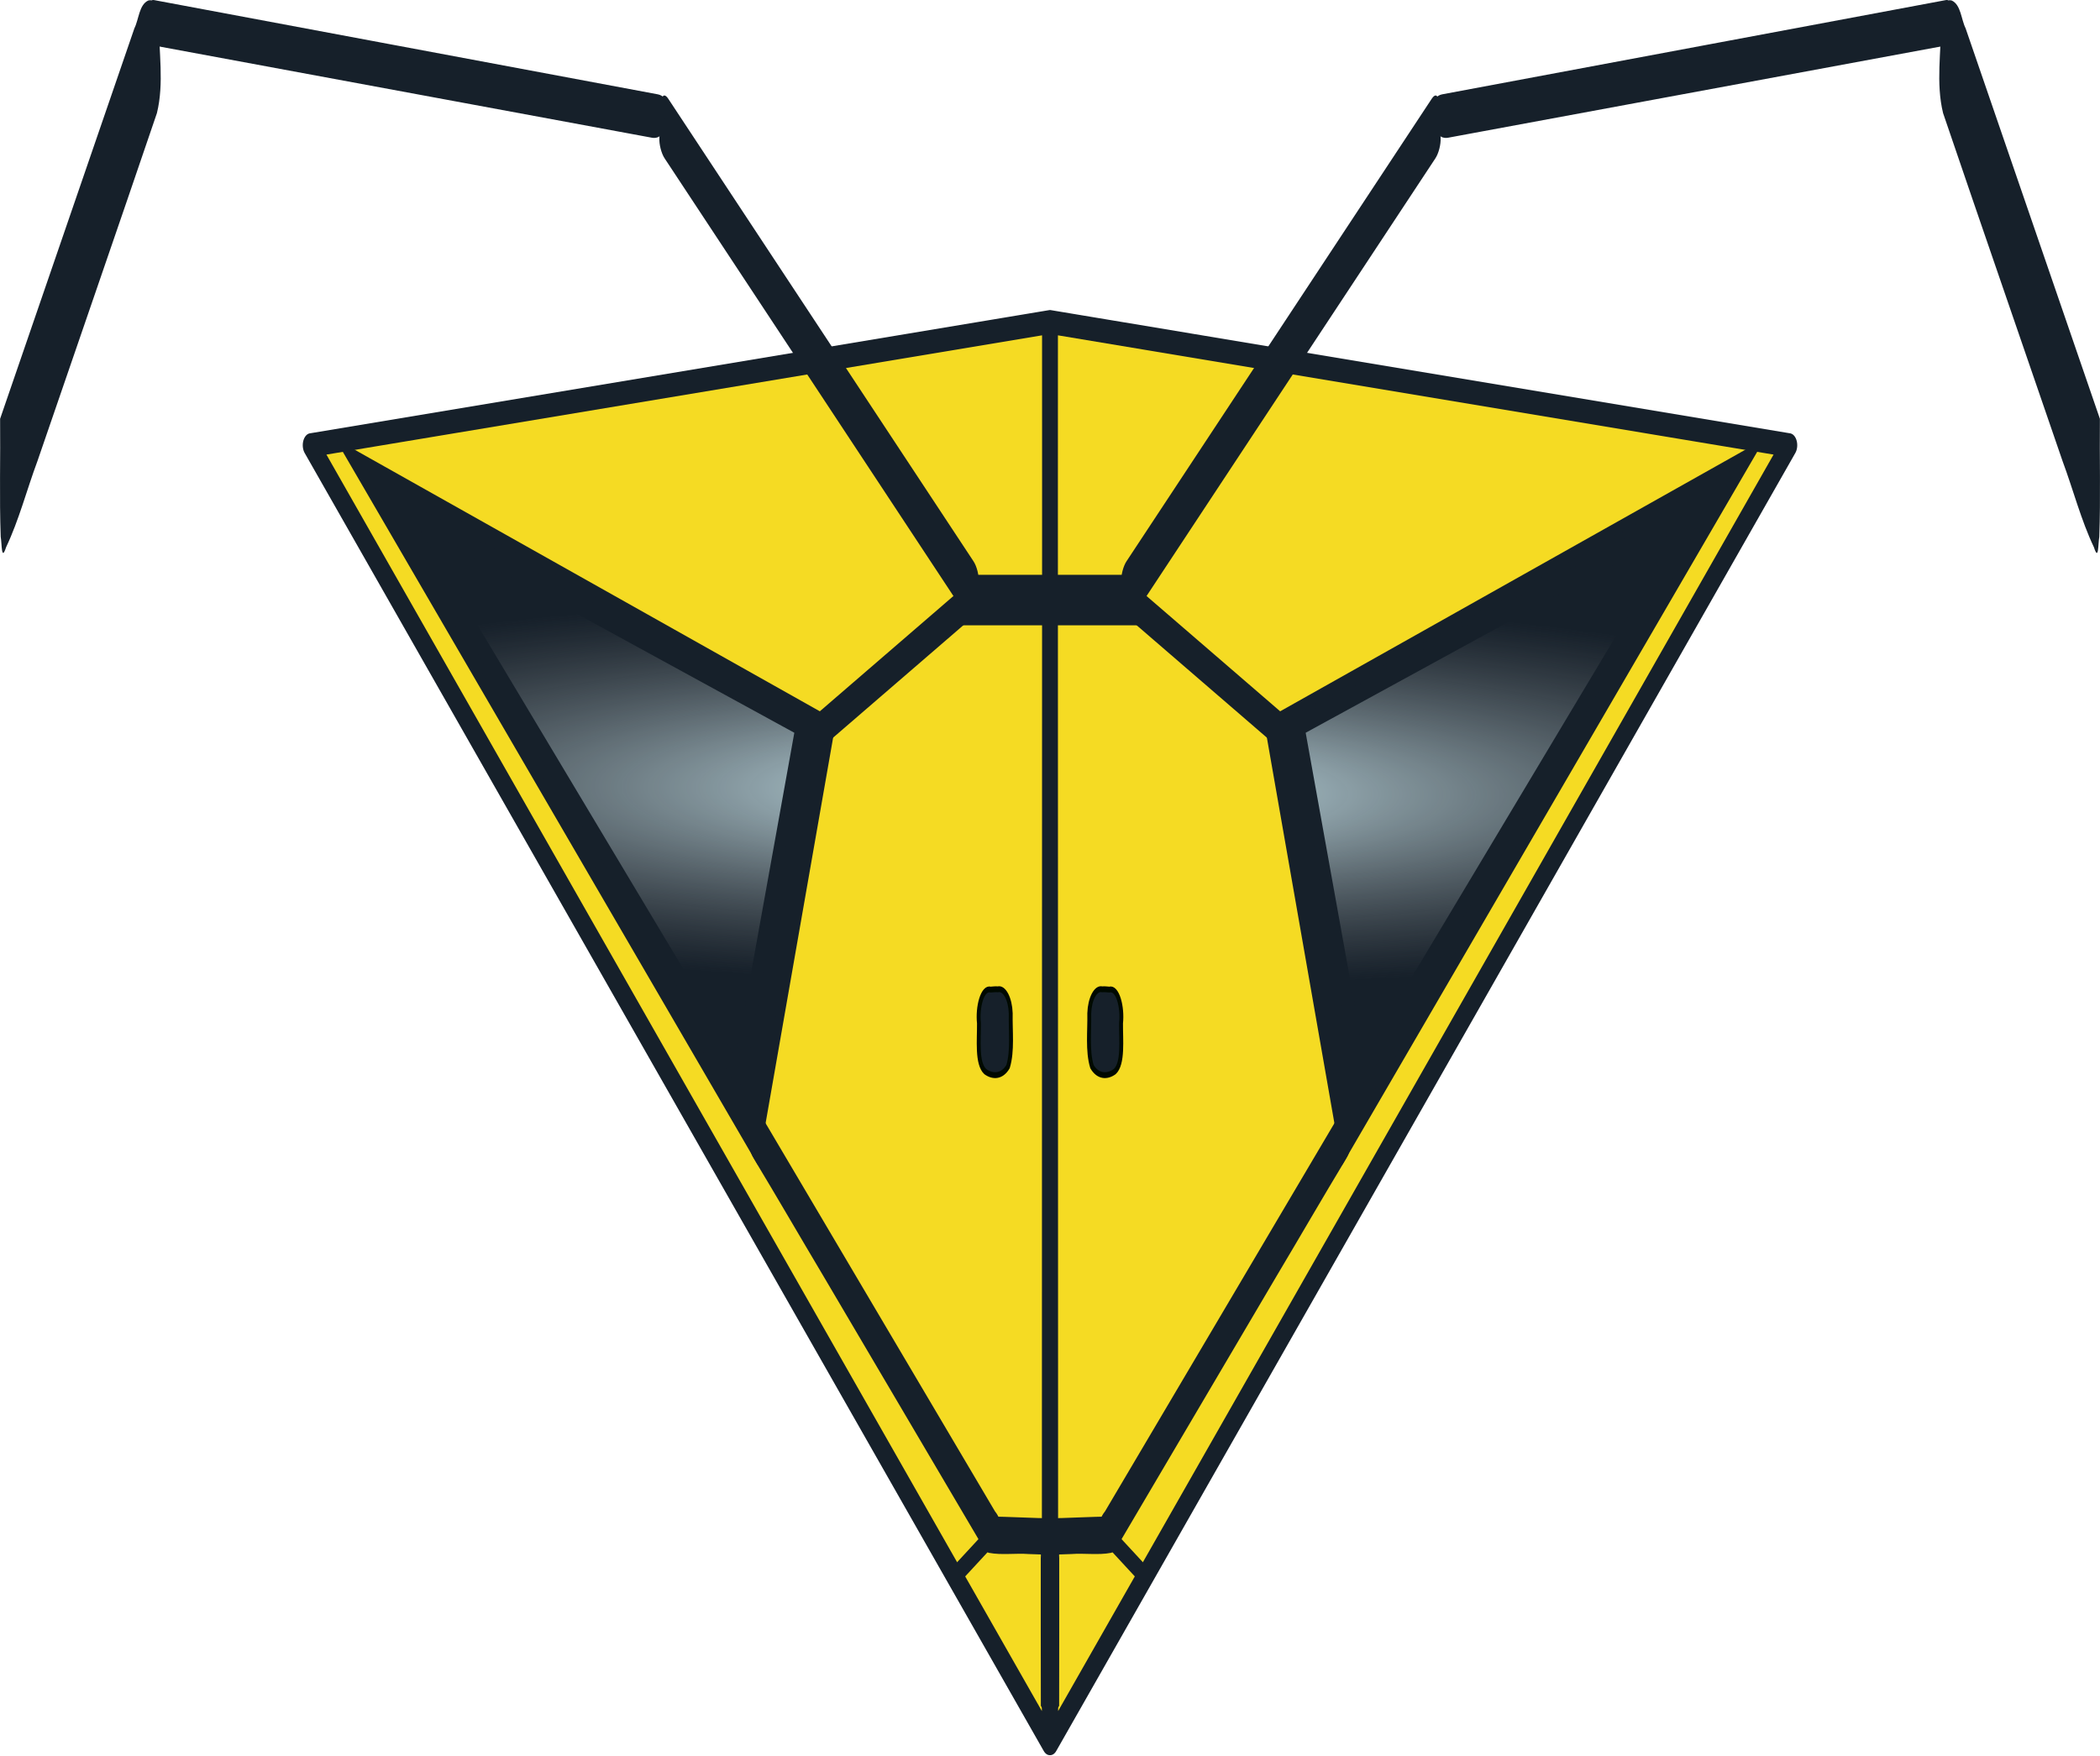
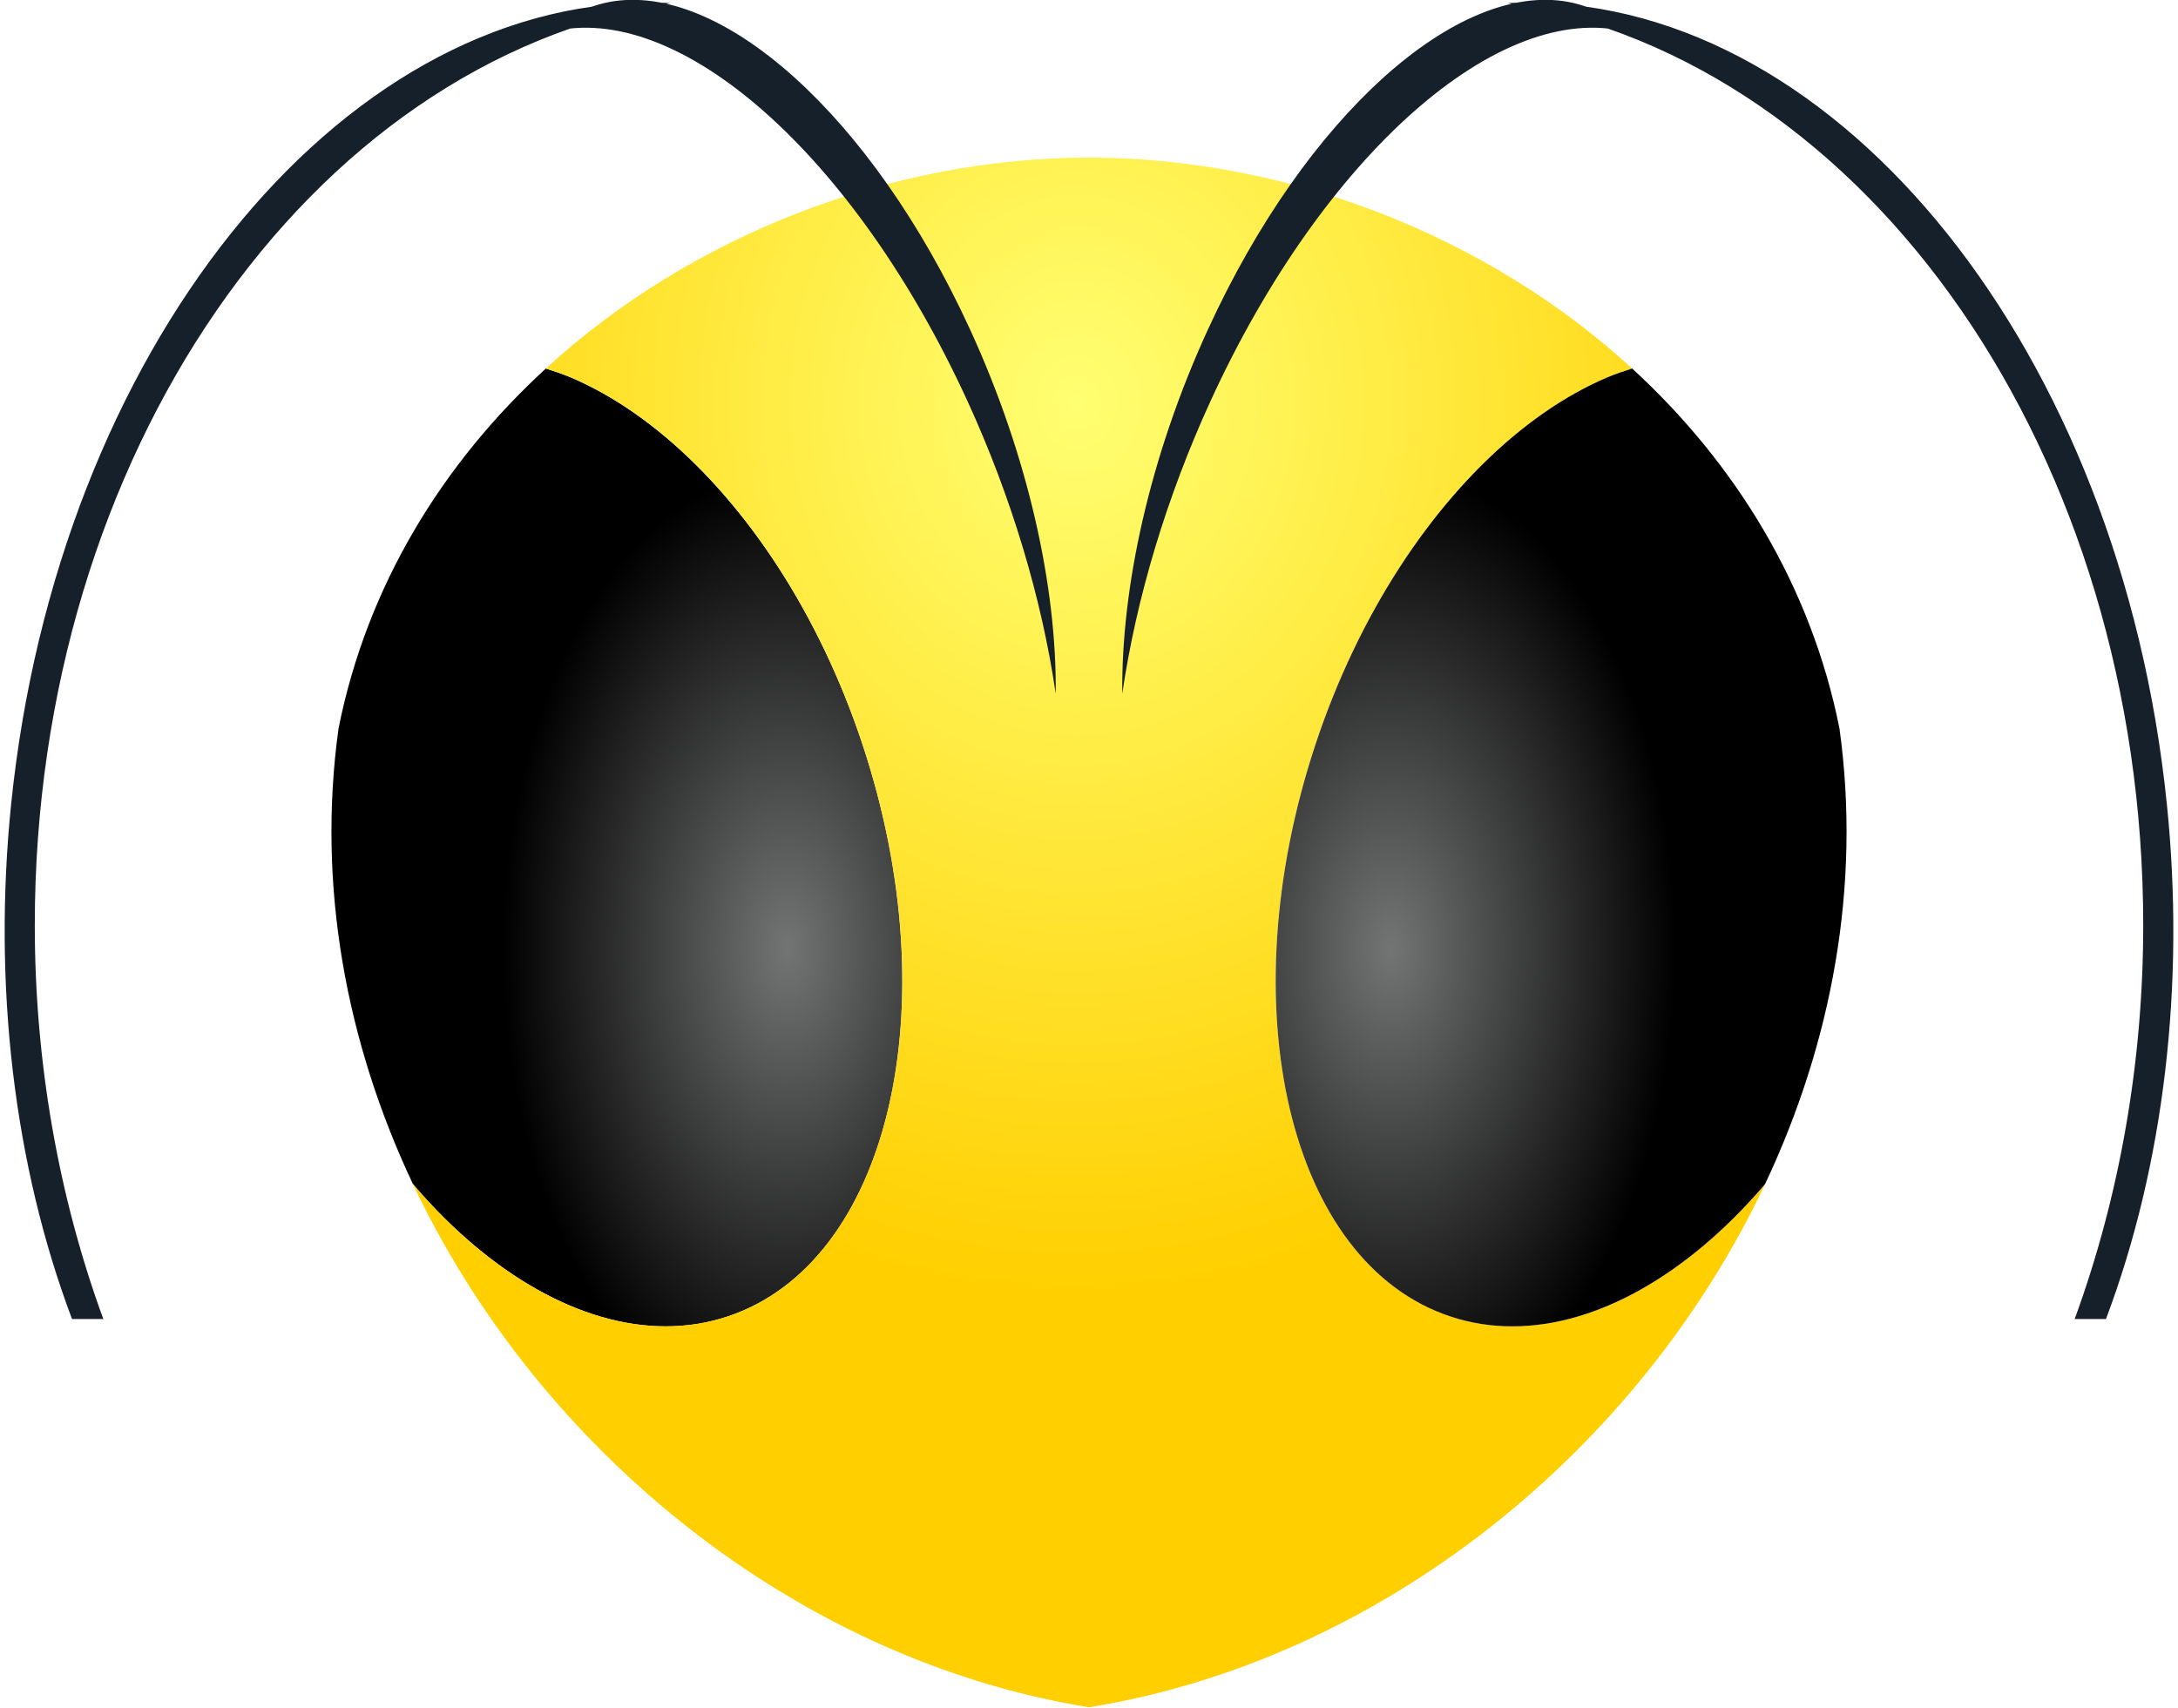
- <svg xmlns="http://www.w3.org/2000/svg" xmlns:ns1="http://www.openswatchbook.org/uri/2009/osb" xmlns:xlink="http://www.w3.org/1999/xlink" width="141.75mm" height="118.504mm" viewBox="0 0 141.75 118.504" version="1.1" id="svg8">
+ <svg xmlns="http://www.w3.org/2000/svg" xmlns:ns1="http://www.openswatchbook.org/uri/2009/osb" xmlns:xlink="http://www.w3.org/1999/xlink" width="149.667mm" height="117.351mm" viewBox="0 0 149.667 117.351" version="1.1" id="svg8">
  <defs id="defs2">
-     <linearGradient ns1:paint="solid" id="linearGradient3813">
-       <stop id="stop3811" offset="0" style="stop-color:#7d7d7d;stop-opacity:1;" />
+     <linearGradient id="linearGradient1125">
+       <stop style="stop-color:#737474;stop-opacity:1" offset="0" id="stop1121" />
+       <stop style="stop-color:#000000;stop-opacity:1" offset="1" id="stop1123" />
    </linearGradient>
-     <linearGradient id="linearGradient1861">
-       <stop id="stop1857" offset="0" style="stop-color:#d5f6ff;stop-opacity:1" />
-       <stop id="stop1859" offset="1" style="stop-color:#7d7d7d;stop-opacity:0;" />
+     <linearGradient id="linearGradient3126">
+       <stop style="stop-color:#ffff72;stop-opacity:1" offset="0" id="stop3122" />
+       <stop style="stop-color:#ffcf00;stop-opacity:1" offset="1" id="stop3124" />
    </linearGradient>
-     <radialGradient gradientUnits="userSpaceOnUse" gradientTransform="matrix(1.162966,0.00837008,-0.00637913,0.1488459,-19.40386,61.18937)" r="72.146" fy="123.288" fx="123.339" cy="123.288" cx="123.339" id="radialGradient3954" xlink:href="#linearGradient1861" />
-     <filter style="color-interpolation-filters:sRGB" id="filter17099">
-       <feColorMatrix values="1 0 0 0 0 1 0 0 0 0 1 0 0 0 0 0 0 0 0 1 " type="matrix" result="r" in="SourceGraphic" id="feColorMatrix17067" />
-       <feColorMatrix values="0 1 0 0 0 0 1 0 0 0 0 1 0 0 0 0 0 0 0 1 " type="matrix" result="g" in="SourceGraphic" id="feColorMatrix17069" />
-       <feColorMatrix values="0 0 1 0 0 0 0 1 0 0 0 0 1 0 0 0 0 0 0 1 " type="matrix" result="b" in="SourceGraphic" id="feColorMatrix17071" />
-       <feBlend result="minrg" in2="g" in="r" mode="darken" id="feBlend17073" />
-       <feBlend result="p" in2="b" in="minrg" mode="darken" id="feBlend17075" />
-       <feBlend result="maxrg" in2="g" in="r" mode="lighten" id="feBlend17077" />
-       <feBlend result="q" in2="b" in="maxrg" mode="lighten" id="feBlend17079" />
-       <feComponentTransfer result="q2" in="q" id="feComponentTransfer17083">
-         <feFuncR slope="0" type="linear" id="feFuncR17081" />
-       </feComponentTransfer>
-       <feBlend result="pq" in2="q2" in="p" mode="lighten" id="feBlend17085" />
-       <feColorMatrix values="-1 1 0 0 0 -1 1 0 0 0 -1 1 0 0 0 0 0 0 0 1 " type="matrix" result="qminp" in="pq" id="feColorMatrix17087" />
-       <feColorMatrix type="luminanceToAlpha" result="result1" in="qminp" id="feColorMatrix17089" />
-       <feComposite k4="0" k2="0" k3="0" k1="1" operator="arithmetic" in2="qminp" in="result1" result="result3" id="feComposite17091" />
-       <feComposite in="result3" operator="in" in2="SourceGraphic" result="fbSourceGraphic" id="feComposite17093" />
-       <feFlood flood-color="rgb(255,204,0)" result="result1" id="feFlood17095" />
-       <feComposite operator="in" in2="fbSourceGraphic" result="result2" id="feComposite17097" />
-     </filter>
+     <linearGradient id="linearGradient1128" ns1:paint="solid">
+       <stop style="stop-color:#06202a;stop-opacity:1;" offset="0" id="stop1126" />
+     </linearGradient>
+     <radialGradient xlink:href="#linearGradient3126" id="radialGradient3128" cx="400.85" cy="246.612" fx="400.85" fy="246.612" r="200.351" gradientTransform="matrix(-0.264571,-0.00255552,-0.0029588,0.3063225,210.9546,-8.395773)" gradientUnits="userSpaceOnUse" />
+     <radialGradient xlink:href="#linearGradient1125" id="radialGradient1129" cx="204.463" cy="235.858" fx="204.463" fy="235.858" r="74.132" gradientTransform="matrix(1,0,0,1.678295,0,-149.327)" gradientUnits="userSpaceOnUse" />
+     <radialGradient xlink:href="#linearGradient1125" id="radialGradient1135" gradientUnits="userSpaceOnUse" gradientTransform="matrix(1,0,0,1.678295,0,-149.327)" cx="204.463" cy="235.858" fx="204.463" fy="235.858" r="74.132" />
  </defs>
-   <g transform="translate(-34.12512,-39.67298)" id="layer1" style="display:inline">
-     <g style="stroke:#000900;stroke-width:1;stroke-linecap:butt;stroke-linejoin:miter;stroke-miterlimit:4;stroke-dasharray:none;stroke-opacity:1;paint-order:normal" transform="matrix(0.8136909,0,0,1.229539,4.639961,-5.989141)" id="g1514">
-       <path d="m 62.007,61.585 61.312,71.278 0.023,-78.044 z m 122.664,0 -61.312,71.278 -0.023,-78.044 z" style="display:inline;fill:#f5db23;fill-opacity:1;fill-rule:nonzero;stroke:#16202a;stroke-width:1.311;stroke-linecap:butt;stroke-linejoin:round;stroke-miterlimit:4;stroke-dasharray:none;stroke-dashoffset:0;stroke-opacity:1;paint-order:normal" id="rect917" />
-       <path d="m 147.705,100.468 c -2.078,-7.855 -4.156,-15.711 -6.234,-23.566 13.355,-4.971 26.71,-9.942 40.066,-14.914 C 170.259,74.815 158.982,87.642 147.705,100.468 Z m -48.731,0 C 101.052,92.613 103.13,84.757 105.208,76.902 91.853,71.931 78.498,66.96 65.142,61.988 76.42,74.815 87.697,87.642 98.974,100.468 Z" style="display:inline;fill:#16202a;fill-opacity:1;stroke:#16202a;stroke-width:0.65;stroke-linecap:butt;stroke-linejoin:miter;stroke-miterlimit:4;stroke-dasharray:none;stroke-opacity:1;paint-order:normal" id="path1109" />
-       <path style="display:inline;fill:#16202a;fill-opacity:1;stroke:none;stroke-width:0.65;stroke-linecap:butt;stroke-linejoin:miter;stroke-miterlimit:4;stroke-dasharray:none;stroke-opacity:1;paint-order:normal" d="m 102.733,77.061 13.893,-7.936 c 0.186,-0.106 0.458,-0.085 0.611,0.049 l 0.883,0.775 c 0.152,0.133 0.125,0.326 -0.061,0.433 l -13.893,7.936 c -0.186,0.106 -0.458,0.085 -0.611,-0.049 l -0.883,-0.775 c -0.152,-0.133 -0.125,-0.326 0.061,-0.433 z m 41.212,0 -13.893,-7.936 c -0.186,-0.106 -0.458,-0.085 -0.611,0.049 l -0.883,0.775 c -0.152,0.133 -0.125,0.326 0.061,0.433 l 13.893,7.936 c 0.186,0.106 0.458,0.085 0.611,-0.049 l 0.883,-0.775 c 0.152,-0.133 0.125,-0.326 -0.061,-0.433 z" id="path1107" />
-       <path id="path1103" style="display:inline;fill:#16202a;fill-opacity:1;stroke:none;stroke-width:0.65;stroke-linecap:butt;stroke-linejoin:miter;stroke-miterlimit:4;stroke-dasharray:none;stroke-opacity:1;paint-order:normal" d="m 98.507,98.378 c -0.063,0.79 -0.405,1.667 0.256,2.374 1.961,2.151 3.869,4.335 5.814,6.496 4.635,5.192 8.742,9.834 13.377,15.025 0.4,-0.072 1.353,0.253 1.289,0.06 0.142,-0.743 0.272,-1.608 -0.469,-2.205 -6.515,-7.297 -13.029,-14.593 -19.544,-21.89 -0.241,0.047 -0.482,0.093 -0.723,0.14 z m 49.665,0 c 0.063,0.79 0.405,1.667 -0.256,2.374 -1.961,2.151 -3.869,4.335 -5.814,6.496 -4.635,5.192 -8.742,9.834 -13.377,15.025 -0.4,-0.072 -1.353,0.253 -1.289,0.06 -0.142,-0.743 -0.272,-1.608 0.469,-2.205 6.515,-7.297 13.029,-14.593 19.544,-21.89 0.241,0.047 0.482,0.093 0.723,0.14 z" />
-       <path d="m 118.825,120.829 c -0.157,-2.8e-4 -0.326,0.042 -0.425,0.113 l -3.335,2.388 0.677,0.775 4.006,-2.869 c 0.133,-0.095 0.089,-0.204 -0.097,-0.245 l -0.676,-0.147 c -0.047,-0.01 -0.098,-0.015 -0.15,-0.015 z m 9.029,0 c 0.157,-2.8e-4 0.326,0.042 0.425,0.113 l 3.335,2.388 -0.677,0.775 -4.006,-2.869 c -0.133,-0.095 -0.089,-0.204 0.097,-0.245 l 0.676,-0.147 c 0.047,-0.01 0.098,-0.015 0.15,-0.015 z" style="display:inline;fill:#16202a;fill-opacity:1;fill-rule:nonzero;stroke:none;stroke-width:0.65;stroke-linecap:butt;stroke-linejoin:miter;stroke-miterlimit:4;stroke-dasharray:none;stroke-dashoffset:0;stroke-opacity:1;paint-order:normal" id="rect917-9" />
-       <path d="m 118.422,91.478 c -0.706,-0.129 -1.119,0.982 -0.976,1.844 0.015,0.896 -0.21,2.219 0.526,2.66 0.6,0.292 1.379,0.296 1.887,-0.273 0.396,-0.864 0.194,-1.957 0.223,-2.927 -0.035,-0.778 -0.516,-1.413 -1.078,-1.318 -0.194,-0.017 -0.388,0.009 -0.582,0.014 z m 9.835,0 c 0.706,-0.129 1.119,0.982 0.976,1.844 -0.015,0.896 0.21,2.219 -0.526,2.66 -0.6,0.292 -1.379,0.296 -1.887,-0.273 -0.396,-0.864 -0.194,-1.957 -0.223,-2.927 0.035,-0.778 0.516,-1.413 1.078,-1.318 0.194,-0.017 0.388,0.009 0.582,0.014 z" style="display:inline;fill:#16202a;fill-opacity:1;stroke:#000900;stroke-width:0.322;stroke-linecap:butt;stroke-linejoin:bevel;stroke-miterlimit:4;stroke-dasharray:none;stroke-opacity:1;paint-order:normal" id="rect1113-1" />
-       <path d="m 123.173,121.607 c -0.045,0.002 -0.09,0.006 -0.135,0.014 -0.721,0.158 -0.394,0.723 -0.465,1.079 0.006,2.705 -0.01,5.41 0.007,8.115 l 0.743,0.707 -0.025,-9.91 c -0.041,-0.004 -0.082,-0.006 -0.124,-0.005 z m 0.332,0 c 0.045,0.002 0.09,0.006 0.135,0.014 0.721,0.158 0.394,0.723 0.465,1.079 -0.006,2.705 0.01,5.41 -0.007,8.115 l -0.743,0.707 0.025,-9.91 c 0.041,-0.004 0.082,-0.006 0.124,-0.005 z" style="display:inline;fill:#16202a;fill-opacity:1;fill-rule:nonzero;stroke:none;stroke-width:0.627;stroke-linecap:butt;stroke-linejoin:miter;stroke-miterlimit:4;stroke-dasharray:none;stroke-dashoffset:0;stroke-opacity:1;paint-order:normal" id="rect917-2" />
-       <path id="rect917-7" style="display:inline;fill:#16202a;fill-opacity:1;fill-rule:nonzero;stroke:none;stroke-width:0.641;stroke-linecap:butt;stroke-linejoin:miter;stroke-miterlimit:4;stroke-dasharray:none;stroke-dashoffset:0;stroke-opacity:1;paint-order:normal" d="m 118.611,120.416 c -0.638,0.005 -1.021,0.42 -0.877,0.793 0.023,0.399 -0.238,1.033 0.53,1.198 1.052,0.136 2.235,0.011 3.306,0.067 0.562,0.013 1.123,0.027 1.685,0.038 0.509,-0.181 0.447,-0.513 0.424,-0.834 -0.039,-0.303 0.074,-0.644 -0.056,-0.925 -0.228,-0.32 -0.758,-0.235 -1.205,-0.255 -1.269,-0.026 -2.539,-0.067 -3.808,-0.083 z m 9.456,0 c 0.638,0.005 1.021,0.42 0.877,0.793 -0.023,0.399 0.238,1.033 -0.53,1.198 -1.052,0.136 -2.235,0.011 -3.306,0.067 -0.562,0.013 -1.123,0.027 -1.685,0.038 -0.509,-0.181 -0.447,-0.513 -0.424,-0.834 0.039,-0.303 -0.074,-0.644 0.056,-0.925 0.228,-0.32 0.758,-0.235 1.205,-0.255 1.269,-0.026 2.539,-0.067 3.808,-0.083 z" />
-       <g transform="matrix(0.370089,0,0,0.3340764,74.48865,35.76606)" id="g1752" style="fill:#16202a;fill-opacity:1;stroke:none">
-         <path style="display:inline;fill:#16202a;fill-opacity:1;stroke:none;stroke-width:1;stroke-linecap:butt;stroke-linejoin:miter;stroke-miterlimit:4;stroke-dasharray:none;stroke-opacity:1;paint-order:normal" d="m 46.404,20.307 68.451,76.064 c 0.732,0.813 1.253,2.307 1.168,3.35 l -0.491,6.055 c -0.085,1.043 -0.742,1.228 -1.473,0.415 L 45.608,30.127 C 44.877,29.314 44.356,27.82 44.44,26.777 l 0.491,-6.055 c 0.085,-1.043 0.742,-1.228 1.473,-0.415 z m 171.186,0 -68.451,76.064 c -0.732,0.813 -1.253,2.307 -1.168,3.35 l 0.491,6.055 c 0.085,1.043 0.742,1.228 1.473,0.415 l 68.451,-76.064 c 0.732,-0.813 1.253,-2.307 1.168,-3.35 l -0.491,-6.055 c -0.085,-1.043 -0.742,-1.228 -1.473,-0.415 z" id="path1103-7" />
-       </g>
-       <path d="m 48.545,37.163 c -0.777,0.229 -0.785,1.034 -1.161,1.531 -3.713,7.147 -7.427,14.294 -11.139,21.441 0.033,2.157 -0.065,4.321 0.049,6.474 0.104,0.373 0.044,1.404 0.447,0.579 1.077,-1.503 1.719,-3.163 2.604,-4.736 3.298,-6.369 6.633,-12.729 9.909,-19.104 0.612,-1.653 0.143,-3.381 0.165,-5.067 5.28e-4,-0.437 -0.063,-1.242 -0.874,-1.118 z m 149.589,0 c 0.777,0.229 0.785,1.034 1.161,1.531 3.713,7.147 7.427,14.294 11.139,21.441 -0.033,2.157 0.065,4.321 -0.049,6.474 -0.104,0.373 -0.044,1.404 -0.447,0.579 -1.077,-1.503 -1.72,-3.163 -2.604,-4.736 -3.298,-6.369 -6.633,-12.729 -9.909,-19.104 -0.612,-1.653 -0.143,-3.381 -0.165,-5.067 -5.3e-4,-0.437 0.063,-1.242 0.874,-1.118 z" style="display:inline;fill:#16202a;fill-opacity:1;stroke:none;stroke-width:0.432;stroke-linecap:butt;stroke-linejoin:miter;stroke-miterlimit:4;stroke-dasharray:none;stroke-opacity:1;paint-order:normal" id="path1103-7-5" />
-       <path d="m 116.087,68.936 c -0.004,0 -0.01,0.001 -0.01,0.004 v 2.295 c 0,0.001 0.003,0.004 0.01,0.004 h 7.483 l -0.012,-2.301 z m 14.504,0 c 0.004,0 0.01,0.001 0.01,0.004 v 2.295 c 0,0.001 -0.003,0.004 -0.01,0.004 h -7.483 l 0.012,-2.301 z" style="display:inline;fill:#16202a;fill-opacity:1;fill-rule:nonzero;stroke:#16202a;stroke-width:0.472;stroke-linecap:butt;stroke-linejoin:miter;stroke-miterlimit:4;stroke-dasharray:none;stroke-dashoffset:0;stroke-opacity:1;paint-order:normal" id="rect917-92" />
-       <path id="path1109-6" style="display:inline;fill:url(#radialGradient3954);fill-opacity:1;stroke:#16202a;stroke-width:1;stroke-linecap:butt;stroke-linejoin:round;stroke-miterlimit:0;stroke-dasharray:none;stroke-opacity:1;paint-order:normal" d="m 97.53,96.187 c 1.734,-6.375 3.469,-12.751 5.203,-19.126 C 91.587,73.027 80.44,68.993 69.293,64.958 78.705,75.368 88.118,85.777 97.53,96.187 Z m 51.619,0 c -1.734,-6.375 -3.469,-12.751 -5.203,-19.126 11.147,-4.034 22.294,-8.069 33.44,-12.103 -9.412,10.41 -18.825,20.819 -28.237,31.229 z" />
-       <g style="display:inline;fill:#16202a;fill-opacity:1;stroke:none;stroke-width:1;stroke-linecap:butt;stroke-linejoin:miter;stroke-miterlimit:4;stroke-dasharray:none;stroke-opacity:1;paint-order:normal" id="g1752-7" transform="matrix(0.599367,-0.1801063,0,0.228188,21.96465,41.0132)">
-         <path id="path1103-7-4" d="m 45.16,18.687 69.696,77.684 c 0.732,0.813 1.253,2.307 1.168,3.35 l -0.491,6.055 c -0.085,1.043 -0.742,1.228 -1.473,0.415 L 45.608,30.127 C 44.877,29.314 44.356,27.82 44.44,26.777 l 0.491,-6.055 c 0.085,-1.043 -0.503,-2.848 0.229,-2.035 z M 293.113,214.393 223.417,182.057 c -0.732,-0.342 -1.253,0.33 -1.168,1.506 l 0.491,6.83 c 0.085,1.176 0.742,2.399 1.473,2.74 l 68.451,31.991 c 0.732,0.342 1.253,-0.33 1.168,-1.506 l -0.491,-6.83 c -0.085,-1.176 0.503,-2.054 -0.229,-2.396 z" style="display:inline;fill:#16202a;fill-opacity:1;stroke:none;stroke-width:1;stroke-linecap:butt;stroke-linejoin:miter;stroke-miterlimit:4;stroke-dasharray:none;stroke-opacity:1;paint-order:normal" />
-       </g>
-     </g>
+   <g id="layer1" style="display:inline" transform="translate(-30.16639,-38.44143)">
+     <path id="path10" style="fill:url(#radialGradient1135);fill-opacity:1;stroke:none;stroke-width:3.783;stroke-linejoin:round;stroke-miterlimit:0;stroke-opacity:1" d="m 107.191,307.49 c 0.263,0.308 0.509,0.656 0.773,0.961 2.452,2.831 4.961,5.518 7.518,8.053 2.557,2.535 5.162,4.918 7.805,7.141 2.642,2.223 5.323,4.284 8.031,6.178 2.708,1.894 5.445,3.619 8.199,5.168 2.755,1.549 5.527,2.92 8.309,4.107 2.781,1.187 5.571,2.189 8.359,2.998 2.788,0.809 5.575,1.426 8.352,1.84 2.776,0.414 5.541,0.628 8.285,0.631 2.744,0.003 5.468,-0.203 8.16,-0.627 2.693,-0.424 5.355,-1.067 7.977,-1.936 2.621,-0.868 5.139,-1.942 7.553,-3.209 2.413,-1.267 4.722,-2.727 6.922,-4.367 2.2,-1.641 4.29,-3.462 6.27,-5.451 1.98,-1.989 3.849,-4.147 5.604,-6.461 1.754,-2.313 3.395,-4.782 4.918,-7.395 1.523,-2.613 2.929,-5.369 4.215,-8.256 1.286,-2.887 2.45,-5.905 3.492,-9.041 1.042,-3.136 1.963,-6.389 2.756,-9.75 0.793,-3.361 1.46,-6.829 1.998,-10.389 0.538,-3.56 0.949,-7.213 1.227,-10.947 0.278,-3.735 0.423,-7.551 0.434,-11.436 0.011,-3.884 -0.113,-7.836 -0.375,-11.846 -0.262,-4.009 -0.661,-8.074 -1.201,-12.184 -0.54,-4.109 -1.222,-8.263 -2.047,-12.447 -0.825,-4.184 -1.792,-8.4 -2.906,-12.635 -1.115,-4.234 -2.376,-8.488 -3.787,-12.748 -1.411,-4.26 -2.937,-8.424 -4.57,-12.486 -1.633,-4.063 -3.373,-8.024 -5.209,-11.873 -1.836,-3.849 -3.77,-7.588 -5.789,-11.207 -2.019,-3.619 -4.125,-7.119 -6.309,-10.492 -2.183,-3.373 -4.444,-6.619 -6.771,-9.729 -2.327,-3.11 -4.722,-6.083 -7.174,-8.914 -2.452,-2.831 -4.961,-5.518 -7.518,-8.053 -2.557,-2.535 -5.162,-4.918 -7.805,-7.141 -2.642,-2.223 -5.323,-4.286 -8.031,-6.18 -2.708,-1.894 -5.445,-3.619 -8.199,-5.168 -2.755,-1.549 -5.527,-2.92 -8.309,-4.107 -2.188,-0.934 -4.382,-1.658 -6.576,-2.359 -26.789,24.57 -46.461,56.415 -53.848,93.508 -5.663,40.899 2.018,81.648 19.27,118.248 z" transform="matrix(0.2645833,0,0,0.2645833,30.16639,38.44143)" />
+     <path id="path1115" style="fill:url(#radialGradient3128);fill-opacity:1;stroke:none;stroke-width:1.001;stroke-linejoin:round;stroke-miterlimit:0;stroke-opacity:1" d="m 105,49.273 c -13.639,0.013 -27.347,5.348 -37.324,14.498 0.58,0.185 1.161,0.377 1.74,0.624 0.736,0.314 1.469,0.677 2.198,1.087 0.729,0.41 1.453,0.866 2.169,1.367 0.717,0.501 1.426,1.047 2.125,1.635 0.699,0.588 1.388,1.219 2.065,1.889 0.677,0.671 1.34,1.382 1.989,2.131 0.649,0.749 1.282,1.536 1.898,2.359 0.616,0.823 1.214,1.682 1.792,2.574 0.578,0.892 1.135,1.818 1.669,2.776 0.534,0.958 1.046,1.947 1.532,2.965 0.486,1.018 0.946,2.066 1.378,3.141 0.432,1.075 0.836,2.177 1.209,3.304 0.373,1.127 0.707,2.253 1.002,3.373 0.295,1.12 0.551,2.236 0.769,3.343 0.218,1.107 0.399,2.206 0.542,3.293 0.143,1.087 0.249,2.163 0.318,3.224 0.069,1.061 0.102,2.106 0.099,3.134 -0.003,1.028 -0.041,2.038 -0.115,3.026 -0.073,0.988 -0.182,1.955 -0.325,2.896 -0.142,0.942 -0.319,1.86 -0.529,2.749 -0.21,0.889 -0.453,1.75 -0.729,2.58 -0.276,0.83 -0.584,1.628 -0.924,2.392 -0.34,0.764 -0.712,1.493 -1.115,2.184 -0.403,0.691 -0.837,1.344 -1.301,1.956 -0.464,0.612 -0.959,1.183 -1.483,1.709 -0.524,0.526 -1.077,1.008 -1.659,1.442 -0.582,0.434 -1.193,0.82 -1.831,1.155 -0.639,0.335 -1.305,0.619 -1.998,0.849 -0.694,0.23 -1.398,0.4 -2.11,0.512 -0.712,0.112 -1.433,0.167 -2.159,0.166 -0.726,-7.9e-4 -1.458,-0.057 -2.192,-0.167 -0.735,-0.11 -1.472,-0.273 -2.21,-0.487 -0.738,-0.214 -1.476,-0.479 -2.212,-0.793 -0.736,-0.314 -1.469,-0.677 -2.198,-1.087 -0.729,-0.41 -1.453,-0.866 -2.169,-1.367 -0.717,-0.501 -1.426,-1.046 -2.125,-1.635 -0.699,-0.588 -1.388,-1.219 -2.065,-1.889 -0.677,-0.671 -1.34,-1.382 -1.989,-2.131 -0.07,-0.081 -0.135,-0.173 -0.205,-0.254 8.645,18.342 26.382,32.743 46.473,35.994 20.09,-3.251 37.827,-17.652 46.473,-35.994 -0.07,0.082 -0.135,0.174 -0.205,0.254 -0.649,0.749 -1.312,1.46 -1.989,2.131 -0.677,0.671 -1.366,1.301 -2.065,1.889 -0.699,0.588 -1.408,1.133 -2.125,1.635 -0.717,0.501 -1.441,0.958 -2.169,1.367 -0.729,0.41 -1.462,0.773 -2.198,1.087 -0.736,0.314 -1.474,0.579 -2.212,0.793 -0.738,0.214 -1.475,0.377 -2.21,0.487 -0.735,0.11 -1.466,0.166 -2.192,0.167 -0.726,8.7e-4 -1.447,-0.054 -2.159,-0.166 -0.712,-0.112 -1.417,-0.282 -2.11,-0.512 -0.694,-0.23 -1.36,-0.514 -1.998,-0.849 -0.639,-0.335 -1.249,-0.721 -1.831,-1.155 -0.582,-0.434 -1.135,-0.916 -1.659,-1.442 -0.524,-0.526 -1.018,-1.097 -1.483,-1.709 -0.464,-0.612 -0.898,-1.265 -1.301,-1.956 -0.403,-0.691 -0.775,-1.421 -1.115,-2.184 -0.34,-0.764 -0.648,-1.562 -0.924,-2.392 -0.276,-0.83 -0.519,-1.691 -0.729,-2.58 -0.21,-0.889 -0.386,-1.807 -0.529,-2.749 -0.142,-0.942 -0.251,-1.908 -0.325,-2.896 -0.073,-0.988 -0.112,-1.998 -0.115,-3.026 -0.003,-1.028 0.03,-2.073 0.099,-3.134 0.069,-1.061 0.175,-2.136 0.318,-3.224 0.143,-1.087 0.323,-2.186 0.542,-3.293 0.218,-1.107 0.474,-2.223 0.769,-3.343 0.295,-1.12 0.629,-2.246 1.002,-3.373 0.373,-1.127 0.777,-2.229 1.209,-3.304 0.432,-1.075 0.892,-2.123 1.378,-3.141 0.486,-1.018 0.997,-2.008 1.532,-2.965 0.534,-0.958 1.092,-1.884 1.669,-2.776 0.578,-0.892 1.176,-1.751 1.792,-2.574 0.616,-0.823 1.249,-1.61 1.898,-2.359 0.649,-0.749 1.312,-1.46 1.989,-2.131 0.677,-0.671 1.366,-1.301 2.065,-1.889 0.699,-0.588 1.408,-1.134 2.125,-1.635 0.717,-0.501 1.441,-0.958 2.169,-1.367 0.729,-0.41 1.462,-0.773 2.198,-1.087 0.579,-0.247 1.159,-0.439 1.74,-0.624 C 132.347,54.621 118.639,49.286 105,49.273 Z" />
+     <path transform="matrix(-0.2645833,0,0,0.2645833,179.8336,38.44143)" id="mirror-path-effect1118" d="m 107.191,307.49 c 0.263,0.308 0.509,0.656 0.773,0.961 2.452,2.831 4.961,5.518 7.518,8.053 2.557,2.535 5.162,4.918 7.805,7.141 2.642,2.223 5.323,4.284 8.031,6.178 2.708,1.894 5.445,3.619 8.199,5.168 2.755,1.549 5.527,2.92 8.309,4.107 2.781,1.187 5.571,2.189 8.359,2.998 2.788,0.809 5.575,1.426 8.352,1.84 2.776,0.414 5.541,0.628 8.285,0.631 2.744,0.003 5.468,-0.203 8.16,-0.627 2.693,-0.424 5.355,-1.067 7.977,-1.936 2.621,-0.868 5.139,-1.942 7.553,-3.209 2.413,-1.267 4.722,-2.727 6.922,-4.367 2.2,-1.641 4.29,-3.462 6.27,-5.451 1.98,-1.989 3.849,-4.147 5.604,-6.461 1.754,-2.313 3.395,-4.782 4.918,-7.395 1.523,-2.613 2.929,-5.369 4.215,-8.256 1.286,-2.887 2.45,-5.905 3.492,-9.041 1.042,-3.136 1.963,-6.389 2.756,-9.75 0.793,-3.361 1.46,-6.829 1.998,-10.389 0.538,-3.56 0.949,-7.213 1.227,-10.947 0.278,-3.735 0.423,-7.551 0.434,-11.436 0.011,-3.884 -0.113,-7.836 -0.375,-11.846 -0.262,-4.009 -0.661,-8.074 -1.201,-12.184 -0.54,-4.109 -1.222,-8.263 -2.047,-12.447 -0.825,-4.184 -1.792,-8.4 -2.906,-12.635 -1.115,-4.234 -2.376,-8.488 -3.787,-12.748 -1.411,-4.26 -2.937,-8.424 -4.57,-12.486 -1.633,-4.063 -3.373,-8.024 -5.209,-11.873 -1.836,-3.849 -3.77,-7.588 -5.789,-11.207 -2.019,-3.619 -4.125,-7.119 -6.309,-10.492 -2.183,-3.373 -4.444,-6.619 -6.771,-9.729 -2.327,-3.11 -4.722,-6.083 -7.174,-8.914 -2.452,-2.831 -4.961,-5.518 -7.518,-8.053 -2.557,-2.535 -5.162,-4.918 -7.805,-7.141 -2.642,-2.223 -5.323,-4.286 -8.031,-6.18 -2.708,-1.894 -5.445,-3.619 -8.199,-5.168 -2.755,-1.549 -5.527,-2.92 -8.309,-4.107 -2.188,-0.934 -4.382,-1.658 -6.576,-2.359 -26.789,24.57 -46.461,56.415 -53.848,93.508 -5.663,40.899 2.018,81.648 19.27,118.248 z" style="fill:url(#radialGradient1129);fill-opacity:1;stroke:none;stroke-width:3.783;stroke-linejoin:round;stroke-miterlimit:0;stroke-opacity:1" />
  </g>
+   <g id="layer3" style="display:inline" transform="translate(-30.16639,-38.44143)">
+     <path id="path62-7" style="display:inline;fill:#16202a;stroke-width:0.872;stroke-linejoin:round;stroke-miterlimit:0" transform="translate(3.495155,6.868528)" d="m 68.583,31.702 c -1.085,0.199 -2.113,0.613 -3.066,1.257 -0.362,0.245 -0.707,0.519 -1.035,0.82 8.805,-2.264 20.924,8.455 28.672,25.363 2.999,6.544 5.102,13.52 6.064,20.118 C 99.294,71.91 97.332,62.947 93.343,54.243 86.564,39.451 76.179,30.307 68.583,31.702 Z M 71.437,31.75 C 49.836,31.718 30.616,55.779 27.438,86.832 26.166,99.26 27.629,111.649 31.621,122.237 h 2.151 C 30.67,113.763 29.062,104.52 29.062,95.164 29.062,62.997 47.776,35.845 72.747,31.783 72.311,31.762 71.875,31.751 71.437,31.75 Z m 62.989,-0.048 c 1.085,0.199 2.113,0.613 3.066,1.257 0.362,0.245 0.707,0.519 1.035,0.82 -8.805,-2.264 -20.924,8.455 -28.672,25.363 -2.999,6.544 -5.102,13.52 -6.064,20.118 -0.075,-7.35 1.887,-16.313 5.876,-25.017 6.779,-14.791 17.164,-23.936 24.76,-22.541 z M 131.572,31.75 c 21.601,-0.032 40.822,24.029 44,55.082 1.272,12.428 -0.192,24.817 -4.184,35.405 h -2.151 c 3.103,-8.475 4.711,-17.717 4.711,-27.074 1e-5,-32.167 -18.714,-59.319 -43.685,-63.381 0.436,-0.021 0.872,-0.032 1.309,-0.033 z" />
+   </g>
+   <g id="layer2" style="display:inline" transform="translate(-30.16639,-38.44143)" />
</svg>
